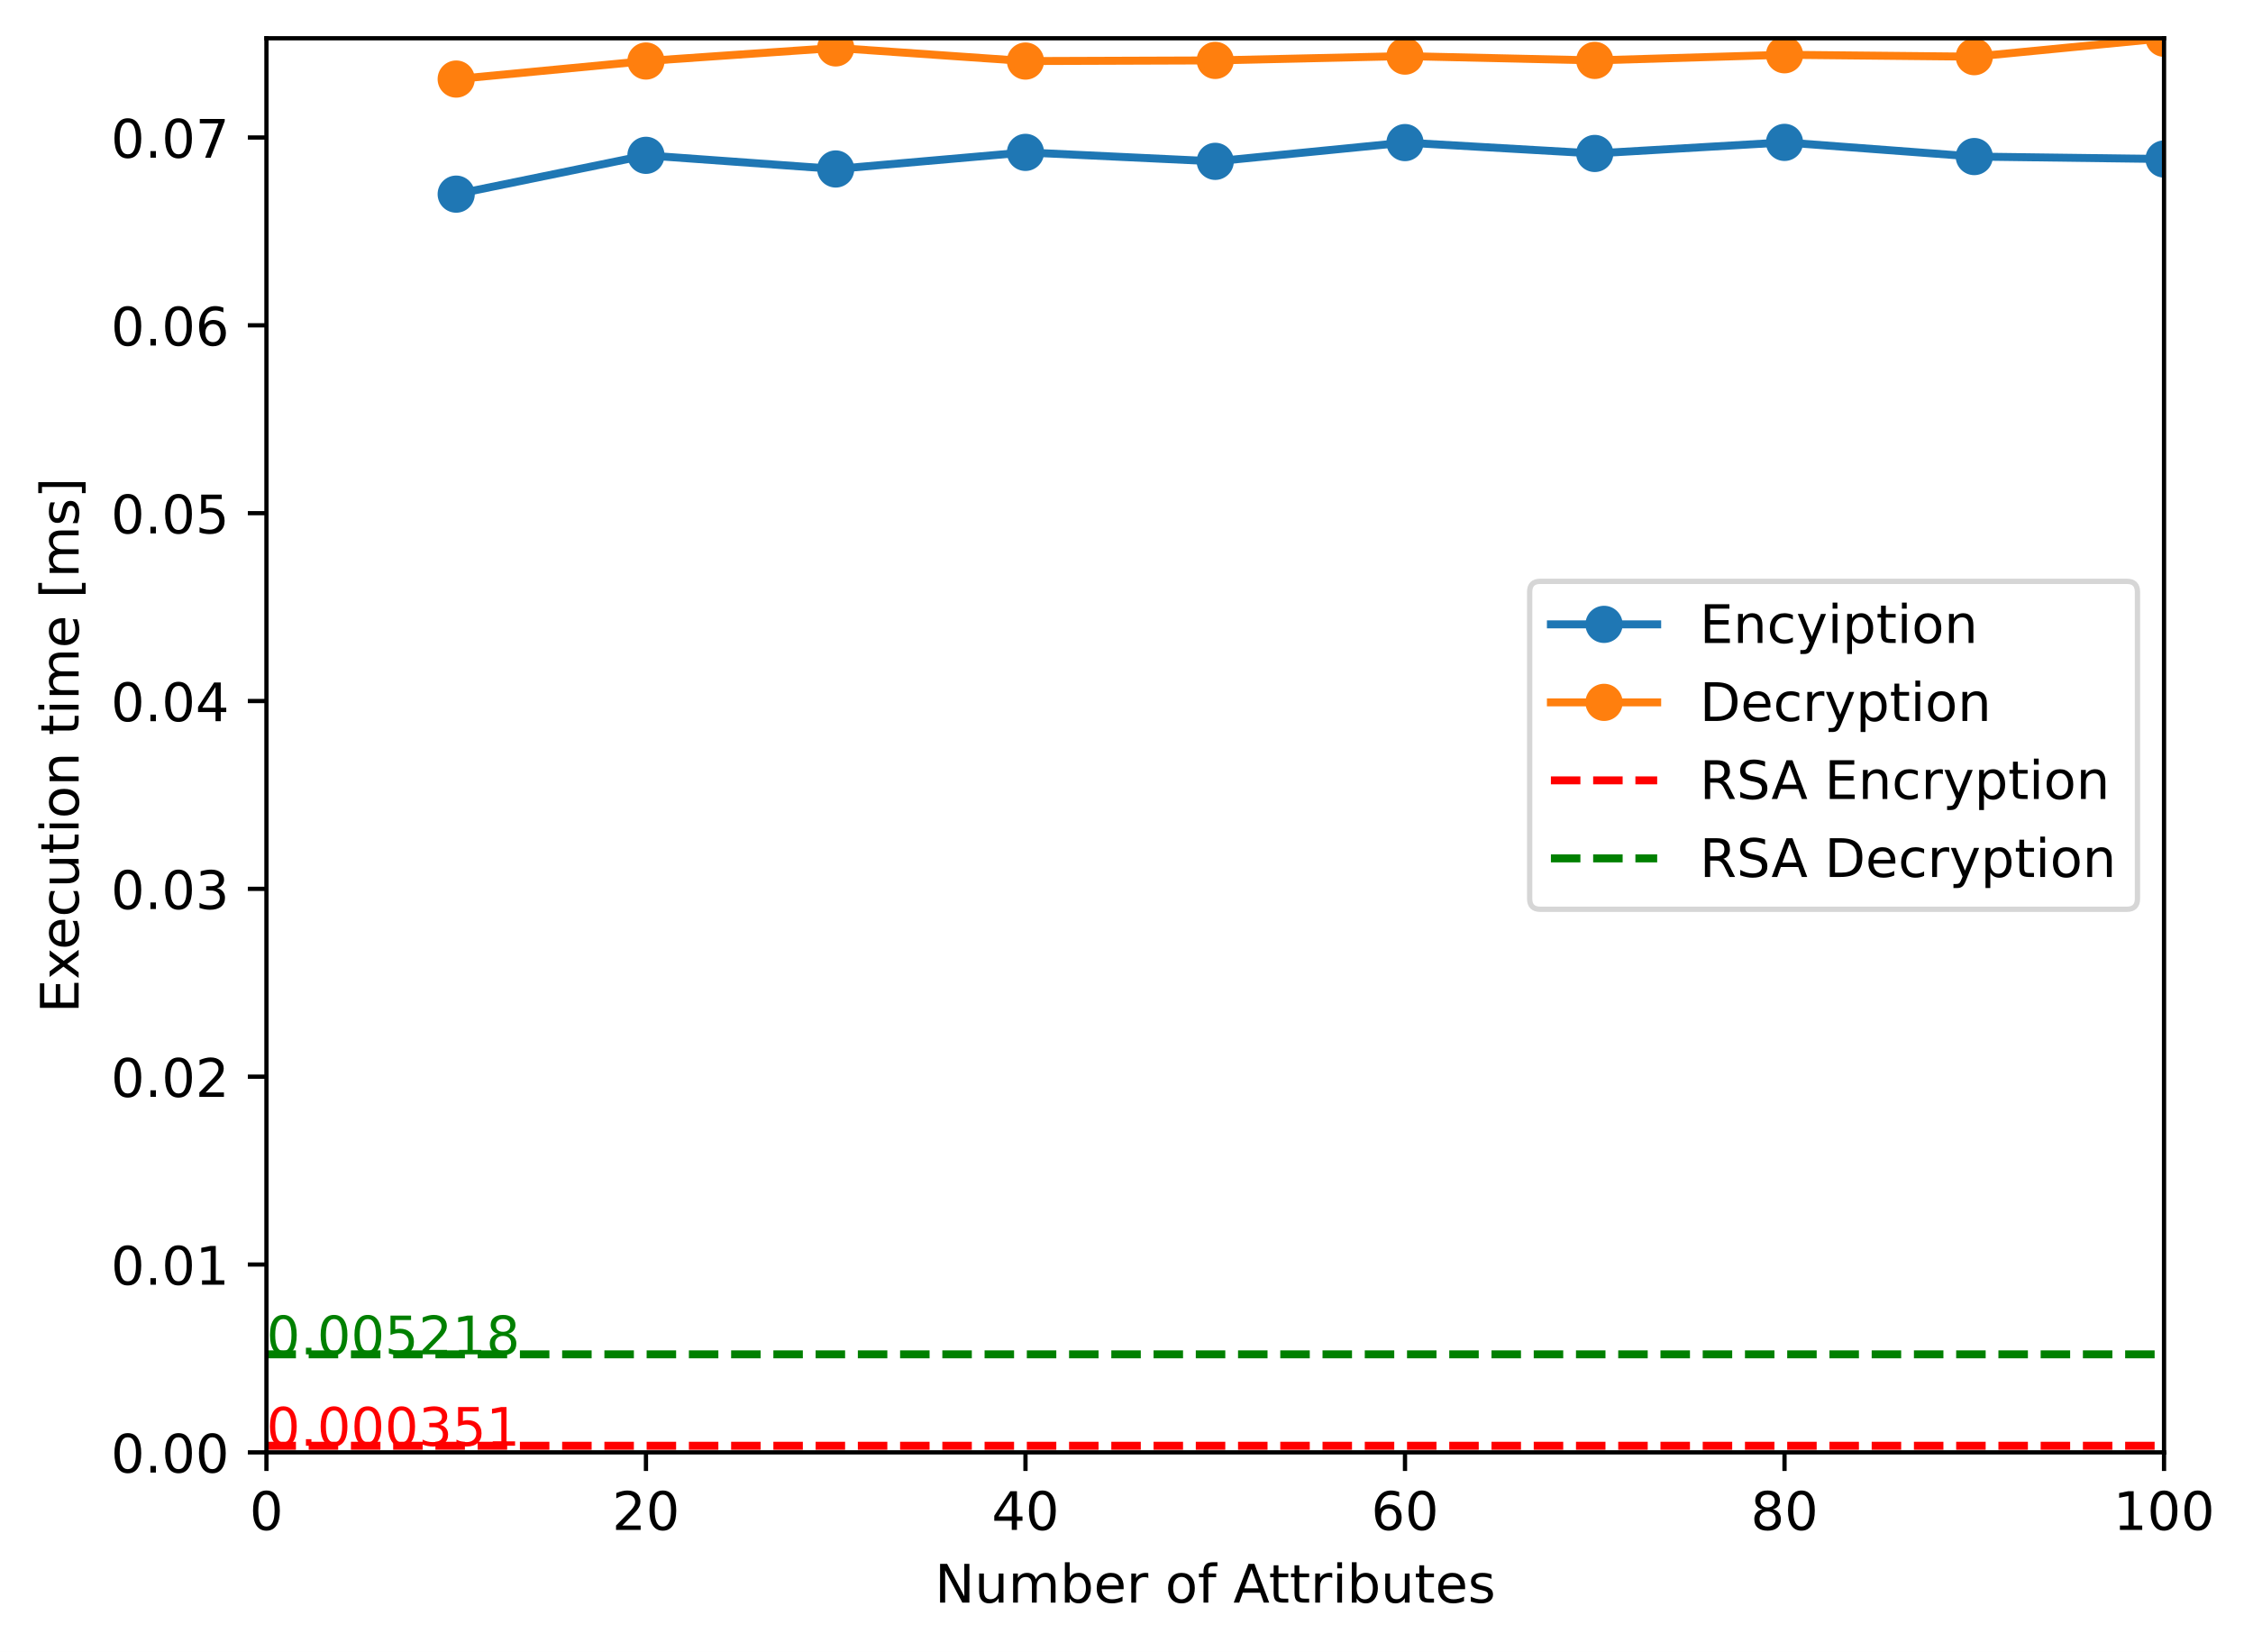
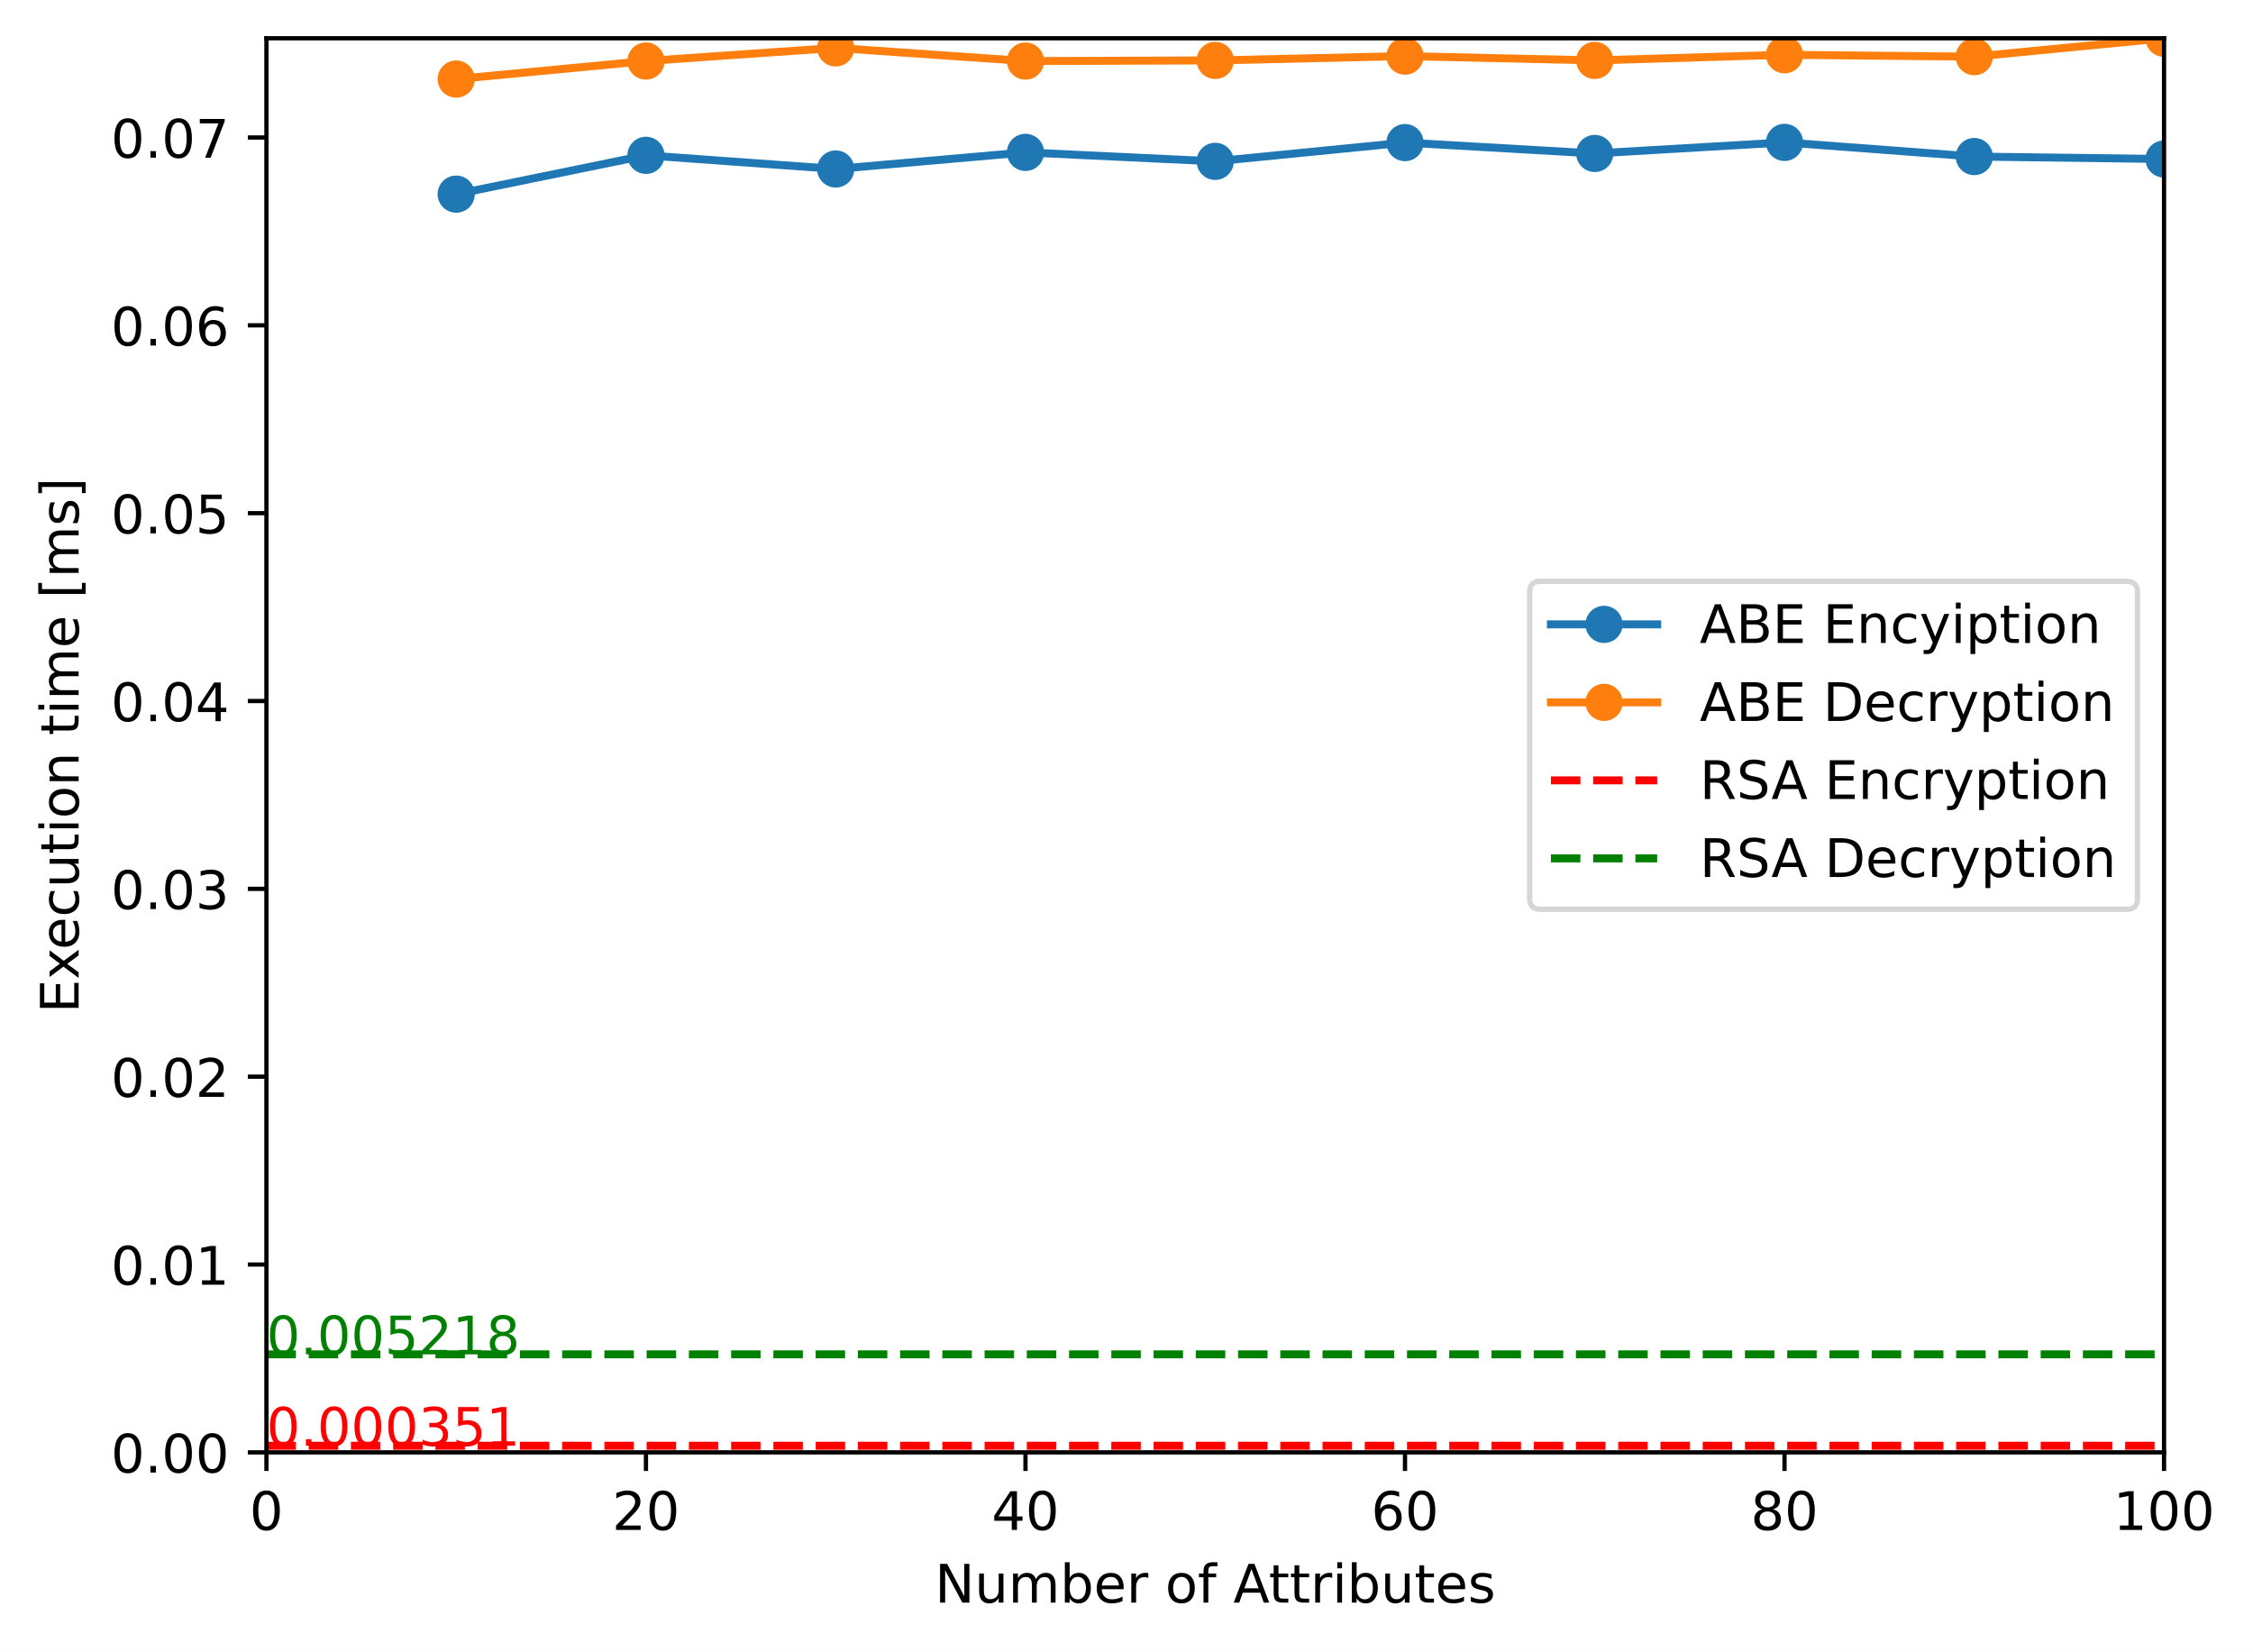
<svg xmlns="http://www.w3.org/2000/svg" xmlns:xlink="http://www.w3.org/1999/xlink" width="424.007pt" height="310.868pt" viewBox="0 0 424.007 310.868" version="1.1">
  <defs>
    <style type="text/css">*{stroke-linejoin: round; stroke-linecap: butt}</style>
  </defs>
  <g id="figure_1">
    <g id="patch_1">
      <path d="M 0 310.868  L 424.007 310.868  L 424.007 0  L 0 0  z " style="fill: #ffffff" />
    </g>
    <g id="axes_1">
      <g id="patch_2">
        <path d="M 50.144 273.312  L 407.264 273.312  L 407.264 7.2  L 50.144 7.2  z " style="fill: #ffffff" />
      </g>
      <g id="matplotlib.axis_1">
        <g id="xtick_1">
          <g id="line2d_1">
            <defs>
-               <path id="m4da202c0cb" d="M 0 0  L 0 3.5  " style="stroke: #000000; stroke-width: 0.8" />
-             </defs>
-             <g>
-               <use xlink:href="#m4da202c0cb" x="50.144" y="273.312" style="stroke: #000000; stroke-width: 0.8" />
+               <path id="maab50896cf" d="M 0 0  L 0 3.5  " style="stroke: #000000; stroke-width: 0.8" />
+             </defs>
+             <g>
+               <use xlink:href="#maab50896cf" x="50.144" y="273.312" style="stroke: #000000; stroke-width: 0.8" />
            </g>
          </g>
          <g id="text_1">
            <g transform="translate(46.9625 287.9104) scale(0.1 -0.1)">
              <defs>
                <path id="DejaVuSans-30" d="M 2034 4250  Q 1547 4250 1301 3770  Q 1056 3291 1056 2328  Q 1056 1369 1301 889  Q 1547 409 2034 409  Q 2525 409 2770 889  Q 3016 1369 3016 2328  Q 3016 3291 2770 3770  Q 2525 4250 2034 4250  z M 2034 4750  Q 2819 4750 3233 4129  Q 3647 3509 3647 2328  Q 3647 1150 3233 529  Q 2819 -91 2034 -91  Q 1250 -91 836 529  Q 422 1150 422 2328  Q 422 3509 836 4129  Q 1250 4750 2034 4750  z " transform="scale(0.015625)" />
              </defs>
              <use xlink:href="#DejaVuSans-30" />
            </g>
          </g>
        </g>
        <g id="xtick_2">
          <g id="line2d_2">
            <g>
-               <use xlink:href="#m4da202c0cb" x="121.568" y="273.312" style="stroke: #000000; stroke-width: 0.8" />
+               <use xlink:href="#maab50896cf" x="121.568" y="273.312" style="stroke: #000000; stroke-width: 0.8" />
            </g>
          </g>
          <g id="text_2">
            <g transform="translate(115.2053 287.9104) scale(0.1 -0.1)">
              <defs>
                <path id="DejaVuSans-32" d="M 1228 531  L 3431 531  L 3431 0  L 469 0  L 469 531  Q 828 903 1448 1529  Q 2069 2156 2228 2338  Q 2531 2678 2651 2914  Q 2772 3150 2772 3378  Q 2772 3750 2511 3984  Q 2250 4219 1831 4219  Q 1534 4219 1204 4116  Q 875 4013 500 3803  L 500 4441  Q 881 4594 1212 4672  Q 1544 4750 1819 4750  Q 2544 4750 2975 4387  Q 3406 4025 3406 3419  Q 3406 3131 3298 2873  Q 3191 2616 2906 2266  Q 2828 2175 2409 1742  Q 1991 1309 1228 531  z " transform="scale(0.015625)" />
              </defs>
              <use xlink:href="#DejaVuSans-32" />
              <use xlink:href="#DejaVuSans-30" x="63.623" />
            </g>
          </g>
        </g>
        <g id="xtick_3">
          <g id="line2d_3">
            <g>
-               <use xlink:href="#m4da202c0cb" x="192.992" y="273.312" style="stroke: #000000; stroke-width: 0.8" />
+               <use xlink:href="#maab50896cf" x="192.992" y="273.312" style="stroke: #000000; stroke-width: 0.8" />
            </g>
          </g>
          <g id="text_3">
            <g transform="translate(186.6293 287.9104) scale(0.1 -0.1)">
              <defs>
                <path id="DejaVuSans-34" d="M 2419 4116  L 825 1625  L 2419 1625  L 2419 4116  z M 2253 4666  L 3047 4666  L 3047 1625  L 3713 1625  L 3713 1100  L 3047 1100  L 3047 0  L 2419 0  L 2419 1100  L 313 1100  L 313 1709  L 2253 4666  z " transform="scale(0.015625)" />
              </defs>
              <use xlink:href="#DejaVuSans-34" />
              <use xlink:href="#DejaVuSans-30" x="63.623" />
            </g>
          </g>
        </g>
        <g id="xtick_4">
          <g id="line2d_4">
            <g>
-               <use xlink:href="#m4da202c0cb" x="264.416" y="273.312" style="stroke: #000000; stroke-width: 0.8" />
+               <use xlink:href="#maab50896cf" x="264.416" y="273.312" style="stroke: #000000; stroke-width: 0.8" />
            </g>
          </g>
          <g id="text_4">
            <g transform="translate(258.0532 287.9104) scale(0.1 -0.1)">
              <defs>
                <path id="DejaVuSans-36" d="M 2113 2584  Q 1688 2584 1439 2293  Q 1191 2003 1191 1497  Q 1191 994 1439 701  Q 1688 409 2113 409  Q 2538 409 2786 701  Q 3034 994 3034 1497  Q 3034 2003 2786 2293  Q 2538 2584 2113 2584  z M 3366 4563  L 3366 3988  Q 3128 4100 2886 4159  Q 2644 4219 2406 4219  Q 1781 4219 1451 3797  Q 1122 3375 1075 2522  Q 1259 2794 1537 2939  Q 1816 3084 2150 3084  Q 2853 3084 3261 2657  Q 3669 2231 3669 1497  Q 3669 778 3244 343  Q 2819 -91 2113 -91  Q 1303 -91 875 529  Q 447 1150 447 2328  Q 447 3434 972 4092  Q 1497 4750 2381 4750  Q 2619 4750 2861 4703  Q 3103 4656 3366 4563  z " transform="scale(0.015625)" />
              </defs>
              <use xlink:href="#DejaVuSans-36" />
              <use xlink:href="#DejaVuSans-30" x="63.623" />
            </g>
          </g>
        </g>
        <g id="xtick_5">
          <g id="line2d_5">
            <g>
-               <use xlink:href="#m4da202c0cb" x="335.84" y="273.312" style="stroke: #000000; stroke-width: 0.8" />
+               <use xlink:href="#maab50896cf" x="335.84" y="273.312" style="stroke: #000000; stroke-width: 0.8" />
            </g>
          </g>
          <g id="text_5">
            <g transform="translate(329.4773 287.9104) scale(0.1 -0.1)">
              <defs>
                <path id="DejaVuSans-38" d="M 2034 2216  Q 1584 2216 1326 1975  Q 1069 1734 1069 1313  Q 1069 891 1326 650  Q 1584 409 2034 409  Q 2484 409 2743 651  Q 3003 894 3003 1313  Q 3003 1734 2745 1975  Q 2488 2216 2034 2216  z M 1403 2484  Q 997 2584 770 2862  Q 544 3141 544 3541  Q 544 4100 942 4425  Q 1341 4750 2034 4750  Q 2731 4750 3128 4425  Q 3525 4100 3525 3541  Q 3525 3141 3298 2862  Q 3072 2584 2669 2484  Q 3125 2378 3379 2068  Q 3634 1759 3634 1313  Q 3634 634 3220 271  Q 2806 -91 2034 -91  Q 1263 -91 848 271  Q 434 634 434 1313  Q 434 1759 690 2068  Q 947 2378 1403 2484  z M 1172 3481  Q 1172 3119 1398 2916  Q 1625 2713 2034 2713  Q 2441 2713 2670 2916  Q 2900 3119 2900 3481  Q 2900 3844 2670 4047  Q 2441 4250 2034 4250  Q 1625 4250 1398 4047  Q 1172 3844 1172 3481  z " transform="scale(0.015625)" />
              </defs>
              <use xlink:href="#DejaVuSans-38" />
              <use xlink:href="#DejaVuSans-30" x="63.623" />
            </g>
          </g>
        </g>
        <g id="xtick_6">
          <g id="line2d_6">
            <g>
-               <use xlink:href="#m4da202c0cb" x="407.264" y="273.312" style="stroke: #000000; stroke-width: 0.8" />
+               <use xlink:href="#maab50896cf" x="407.264" y="273.312" style="stroke: #000000; stroke-width: 0.8" />
            </g>
          </g>
          <g id="text_6">
            <g transform="translate(397.72 287.9104) scale(0.1 -0.1)">
              <defs>
                <path id="DejaVuSans-31" d="M 794 531  L 1825 531  L 1825 4091  L 703 3866  L 703 4441  L 1819 4666  L 2450 4666  L 2450 531  L 3481 531  L 3481 0  L 794 0  L 794 531  z " transform="scale(0.015625)" />
              </defs>
              <use xlink:href="#DejaVuSans-31" />
              <use xlink:href="#DejaVuSans-30" x="63.623" />
              <use xlink:href="#DejaVuSans-30" x="127.246" />
            </g>
          </g>
        </g>
        <g id="text_7">
          <g transform="translate(175.9381 301.5886) scale(0.1 -0.1)">
            <defs>
              <path id="DejaVuSans-4e" d="M 628 4666  L 1478 4666  L 3547 763  L 3547 4666  L 4159 4666  L 4159 0  L 3309 0  L 1241 3903  L 1241 0  L 628 0  L 628 4666  z " transform="scale(0.015625)" />
              <path id="DejaVuSans-75" d="M 544 1381  L 544 3500  L 1119 3500  L 1119 1403  Q 1119 906 1312 657  Q 1506 409 1894 409  Q 2359 409 2629 706  Q 2900 1003 2900 1516  L 2900 3500  L 3475 3500  L 3475 0  L 2900 0  L 2900 538  Q 2691 219 2414 64  Q 2138 -91 1772 -91  Q 1169 -91 856 284  Q 544 659 544 1381  z M 1991 3584  L 1991 3584  z " transform="scale(0.015625)" />
              <path id="DejaVuSans-6d" d="M 3328 2828  Q 3544 3216 3844 3400  Q 4144 3584 4550 3584  Q 5097 3584 5394 3201  Q 5691 2819 5691 2113  L 5691 0  L 5113 0  L 5113 2094  Q 5113 2597 4934 2840  Q 4756 3084 4391 3084  Q 3944 3084 3684 2787  Q 3425 2491 3425 1978  L 3425 0  L 2847 0  L 2847 2094  Q 2847 2600 2669 2842  Q 2491 3084 2119 3084  Q 1678 3084 1418 2786  Q 1159 2488 1159 1978  L 1159 0  L 581 0  L 581 3500  L 1159 3500  L 1159 2956  Q 1356 3278 1631 3431  Q 1906 3584 2284 3584  Q 2666 3584 2933 3390  Q 3200 3197 3328 2828  z " transform="scale(0.015625)" />
              <path id="DejaVuSans-62" d="M 3116 1747  Q 3116 2381 2855 2742  Q 2594 3103 2138 3103  Q 1681 3103 1420 2742  Q 1159 2381 1159 1747  Q 1159 1113 1420 752  Q 1681 391 2138 391  Q 2594 391 2855 752  Q 3116 1113 3116 1747  z M 1159 2969  Q 1341 3281 1617 3432  Q 1894 3584 2278 3584  Q 2916 3584 3314 3078  Q 3713 2572 3713 1747  Q 3713 922 3314 415  Q 2916 -91 2278 -91  Q 1894 -91 1617 61  Q 1341 213 1159 525  L 1159 0  L 581 0  L 581 4863  L 1159 4863  L 1159 2969  z " transform="scale(0.015625)" />
              <path id="DejaVuSans-65" d="M 3597 1894  L 3597 1613  L 953 1613  Q 991 1019 1311 708  Q 1631 397 2203 397  Q 2534 397 2845 478  Q 3156 559 3463 722  L 3463 178  Q 3153 47 2828 -22  Q 2503 -91 2169 -91  Q 1331 -91 842 396  Q 353 884 353 1716  Q 353 2575 817 3079  Q 1281 3584 2069 3584  Q 2775 3584 3186 3129  Q 3597 2675 3597 1894  z M 3022 2063  Q 3016 2534 2758 2815  Q 2500 3097 2075 3097  Q 1594 3097 1305 2825  Q 1016 2553 972 2059  L 3022 2063  z " transform="scale(0.015625)" />
              <path id="DejaVuSans-72" d="M 2631 2963  Q 2534 3019 2420 3045  Q 2306 3072 2169 3072  Q 1681 3072 1420 2755  Q 1159 2438 1159 1844  L 1159 0  L 581 0  L 581 3500  L 1159 3500  L 1159 2956  Q 1341 3275 1631 3429  Q 1922 3584 2338 3584  Q 2397 3584 2469 3576  Q 2541 3569 2628 3553  L 2631 2963  z " transform="scale(0.015625)" />
              <path id="DejaVuSans-20" transform="scale(0.015625)" />
              <path id="DejaVuSans-6f" d="M 1959 3097  Q 1497 3097 1228 2736  Q 959 2375 959 1747  Q 959 1119 1226 758  Q 1494 397 1959 397  Q 2419 397 2687 759  Q 2956 1122 2956 1747  Q 2956 2369 2687 2733  Q 2419 3097 1959 3097  z M 1959 3584  Q 2709 3584 3137 3096  Q 3566 2609 3566 1747  Q 3566 888 3137 398  Q 2709 -91 1959 -91  Q 1206 -91 779 398  Q 353 888 353 1747  Q 353 2609 779 3096  Q 1206 3584 1959 3584  z " transform="scale(0.015625)" />
              <path id="DejaVuSans-66" d="M 2375 4863  L 2375 4384  L 1825 4384  Q 1516 4384 1395 4259  Q 1275 4134 1275 3809  L 1275 3500  L 2222 3500  L 2222 3053  L 1275 3053  L 1275 0  L 697 0  L 697 3053  L 147 3053  L 147 3500  L 697 3500  L 697 3744  Q 697 4328 969 4595  Q 1241 4863 1831 4863  L 2375 4863  z " transform="scale(0.015625)" />
              <path id="DejaVuSans-41" d="M 2188 4044  L 1331 1722  L 3047 1722  L 2188 4044  z M 1831 4666  L 2547 4666  L 4325 0  L 3669 0  L 3244 1197  L 1141 1197  L 716 0  L 50 0  L 1831 4666  z " transform="scale(0.015625)" />
              <path id="DejaVuSans-74" d="M 1172 4494  L 1172 3500  L 2356 3500  L 2356 3053  L 1172 3053  L 1172 1153  Q 1172 725 1289 603  Q 1406 481 1766 481  L 2356 481  L 2356 0  L 1766 0  Q 1100 0 847 248  Q 594 497 594 1153  L 594 3053  L 172 3053  L 172 3500  L 594 3500  L 594 4494  L 1172 4494  z " transform="scale(0.015625)" />
              <path id="DejaVuSans-69" d="M 603 3500  L 1178 3500  L 1178 0  L 603 0  L 603 3500  z M 603 4863  L 1178 4863  L 1178 4134  L 603 4134  L 603 4863  z " transform="scale(0.015625)" />
              <path id="DejaVuSans-73" d="M 2834 3397  L 2834 2853  Q 2591 2978 2328 3040  Q 2066 3103 1784 3103  Q 1356 3103 1142 2972  Q 928 2841 928 2578  Q 928 2378 1081 2264  Q 1234 2150 1697 2047  L 1894 2003  Q 2506 1872 2764 1633  Q 3022 1394 3022 966  Q 3022 478 2636 193  Q 2250 -91 1575 -91  Q 1294 -91 989 -36  Q 684 19 347 128  L 347 722  Q 666 556 975 473  Q 1284 391 1588 391  Q 1994 391 2212 530  Q 2431 669 2431 922  Q 2431 1156 2273 1281  Q 2116 1406 1581 1522  L 1381 1569  Q 847 1681 609 1914  Q 372 2147 372 2553  Q 372 3047 722 3315  Q 1072 3584 1716 3584  Q 2034 3584 2315 3537  Q 2597 3491 2834 3397  z " transform="scale(0.015625)" />
            </defs>
            <use xlink:href="#DejaVuSans-4e" />
            <use xlink:href="#DejaVuSans-75" x="74.805" />
            <use xlink:href="#DejaVuSans-6d" x="138.184" />
            <use xlink:href="#DejaVuSans-62" x="235.596" />
            <use xlink:href="#DejaVuSans-65" x="299.072" />
            <use xlink:href="#DejaVuSans-72" x="360.596" />
            <use xlink:href="#DejaVuSans-20" x="401.709" />
            <use xlink:href="#DejaVuSans-6f" x="433.496" />
            <use xlink:href="#DejaVuSans-66" x="494.678" />
            <use xlink:href="#DejaVuSans-20" x="529.883" />
            <use xlink:href="#DejaVuSans-41" x="561.67" />
            <use xlink:href="#DejaVuSans-74" x="628.328" />
            <use xlink:href="#DejaVuSans-74" x="667.537" />
            <use xlink:href="#DejaVuSans-72" x="706.746" />
            <use xlink:href="#DejaVuSans-69" x="747.859" />
            <use xlink:href="#DejaVuSans-62" x="775.643" />
            <use xlink:href="#DejaVuSans-75" x="839.119" />
            <use xlink:href="#DejaVuSans-74" x="902.498" />
            <use xlink:href="#DejaVuSans-65" x="941.707" />
            <use xlink:href="#DejaVuSans-73" x="1003.23" />
          </g>
        </g>
      </g>
      <g id="matplotlib.axis_2">
        <g id="ytick_1">
          <g id="line2d_7">
            <defs>
-               <path id="mc1c24d4863" d="M 0 0  L -3.5 0  " style="stroke: #000000; stroke-width: 0.8" />
-             </defs>
-             <g>
-               <use xlink:href="#mc1c24d4863" x="50.144" y="273.312" style="stroke: #000000; stroke-width: 0.8" />
+               <path id="m612c957285" d="M 0 0  L -3.5 0  " style="stroke: #000000; stroke-width: 0.8" />
+             </defs>
+             <g>
+               <use xlink:href="#m612c957285" x="50.144" y="273.312" style="stroke: #000000; stroke-width: 0.8" />
            </g>
          </g>
          <g id="text_8">
            <g transform="translate(20.87813 277.1112) scale(0.1 -0.1)">
              <defs>
                <path id="DejaVuSans-2e" d="M 684 794  L 1344 794  L 1344 0  L 684 0  L 684 794  z " transform="scale(0.015625)" />
              </defs>
              <use xlink:href="#DejaVuSans-30" />
              <use xlink:href="#DejaVuSans-2e" x="63.623" />
              <use xlink:href="#DejaVuSans-30" x="95.41" />
              <use xlink:href="#DejaVuSans-30" x="159.033" />
            </g>
          </g>
        </g>
        <g id="ytick_2">
          <g id="line2d_8">
            <g>
-               <use xlink:href="#mc1c24d4863" x="50.144" y="237.964" style="stroke: #000000; stroke-width: 0.8" />
+               <use xlink:href="#m612c957285" x="50.144" y="237.964" style="stroke: #000000; stroke-width: 0.8" />
            </g>
          </g>
          <g id="text_9">
            <g transform="translate(20.87813 241.7633) scale(0.1 -0.1)">
              <use xlink:href="#DejaVuSans-30" />
              <use xlink:href="#DejaVuSans-2e" x="63.623" />
              <use xlink:href="#DejaVuSans-30" x="95.41" />
              <use xlink:href="#DejaVuSans-31" x="159.033" />
            </g>
          </g>
        </g>
        <g id="ytick_3">
          <g id="line2d_9">
            <g>
-               <use xlink:href="#mc1c24d4863" x="50.144" y="202.616" style="stroke: #000000; stroke-width: 0.8" />
+               <use xlink:href="#m612c957285" x="50.144" y="202.616" style="stroke: #000000; stroke-width: 0.8" />
            </g>
          </g>
          <g id="text_10">
            <g transform="translate(20.87813 206.4153) scale(0.1 -0.1)">
              <use xlink:href="#DejaVuSans-30" />
              <use xlink:href="#DejaVuSans-2e" x="63.623" />
              <use xlink:href="#DejaVuSans-30" x="95.41" />
              <use xlink:href="#DejaVuSans-32" x="159.033" />
            </g>
          </g>
        </g>
        <g id="ytick_4">
          <g id="line2d_10">
            <g>
-               <use xlink:href="#mc1c24d4863" x="50.144" y="167.268" style="stroke: #000000; stroke-width: 0.8" />
+               <use xlink:href="#m612c957285" x="50.144" y="167.268" style="stroke: #000000; stroke-width: 0.8" />
            </g>
          </g>
          <g id="text_11">
            <g transform="translate(20.87813 171.0674) scale(0.1 -0.1)">
              <defs>
                <path id="DejaVuSans-33" d="M 2597 2516  Q 3050 2419 3304 2112  Q 3559 1806 3559 1356  Q 3559 666 3084 287  Q 2609 -91 1734 -91  Q 1441 -91 1130 -33  Q 819 25 488 141  L 488 750  Q 750 597 1062 519  Q 1375 441 1716 441  Q 2309 441 2620 675  Q 2931 909 2931 1356  Q 2931 1769 2642 2001  Q 2353 2234 1838 2234  L 1294 2234  L 1294 2753  L 1863 2753  Q 2328 2753 2575 2939  Q 2822 3125 2822 3475  Q 2822 3834 2567 4026  Q 2313 4219 1838 4219  Q 1578 4219 1281 4162  Q 984 4106 628 3988  L 628 4550  Q 988 4650 1302 4700  Q 1616 4750 1894 4750  Q 2613 4750 3031 4423  Q 3450 4097 3450 3541  Q 3450 3153 3228 2886  Q 3006 2619 2597 2516  z " transform="scale(0.015625)" />
              </defs>
              <use xlink:href="#DejaVuSans-30" />
              <use xlink:href="#DejaVuSans-2e" x="63.623" />
              <use xlink:href="#DejaVuSans-30" x="95.41" />
              <use xlink:href="#DejaVuSans-33" x="159.033" />
            </g>
          </g>
        </g>
        <g id="ytick_5">
          <g id="line2d_11">
            <g>
-               <use xlink:href="#mc1c24d4863" x="50.144" y="131.92" style="stroke: #000000; stroke-width: 0.8" />
+               <use xlink:href="#m612c957285" x="50.144" y="131.92" style="stroke: #000000; stroke-width: 0.8" />
            </g>
          </g>
          <g id="text_12">
            <g transform="translate(20.87813 135.7195) scale(0.1 -0.1)">
              <use xlink:href="#DejaVuSans-30" />
              <use xlink:href="#DejaVuSans-2e" x="63.623" />
              <use xlink:href="#DejaVuSans-30" x="95.41" />
              <use xlink:href="#DejaVuSans-34" x="159.033" />
            </g>
          </g>
        </g>
        <g id="ytick_6">
          <g id="line2d_12">
            <g>
-               <use xlink:href="#mc1c24d4863" x="50.144" y="96.572" style="stroke: #000000; stroke-width: 0.8" />
+               <use xlink:href="#m612c957285" x="50.144" y="96.572" style="stroke: #000000; stroke-width: 0.8" />
            </g>
          </g>
          <g id="text_13">
            <g transform="translate(20.87813 100.3715) scale(0.1 -0.1)">
              <defs>
                <path id="DejaVuSans-35" d="M 691 4666  L 3169 4666  L 3169 4134  L 1269 4134  L 1269 2991  Q 1406 3038 1543 3061  Q 1681 3084 1819 3084  Q 2600 3084 3056 2656  Q 3513 2228 3513 1497  Q 3513 744 3044 326  Q 2575 -91 1722 -91  Q 1428 -91 1123 -41  Q 819 9 494 109  L 494 744  Q 775 591 1075 516  Q 1375 441 1709 441  Q 2250 441 2565 725  Q 2881 1009 2881 1497  Q 2881 1984 2565 2268  Q 2250 2553 1709 2553  Q 1456 2553 1204 2497  Q 953 2441 691 2322  L 691 4666  z " transform="scale(0.015625)" />
              </defs>
              <use xlink:href="#DejaVuSans-30" />
              <use xlink:href="#DejaVuSans-2e" x="63.623" />
              <use xlink:href="#DejaVuSans-30" x="95.41" />
              <use xlink:href="#DejaVuSans-35" x="159.033" />
            </g>
          </g>
        </g>
        <g id="ytick_7">
          <g id="line2d_13">
            <g>
-               <use xlink:href="#mc1c24d4863" x="50.144" y="61.224" style="stroke: #000000; stroke-width: 0.8" />
+               <use xlink:href="#m612c957285" x="50.144" y="61.224" style="stroke: #000000; stroke-width: 0.8" />
            </g>
          </g>
          <g id="text_14">
            <g transform="translate(20.87813 65.02359) scale(0.1 -0.1)">
              <use xlink:href="#DejaVuSans-30" />
              <use xlink:href="#DejaVuSans-2e" x="63.623" />
              <use xlink:href="#DejaVuSans-30" x="95.41" />
              <use xlink:href="#DejaVuSans-36" x="159.033" />
            </g>
          </g>
        </g>
        <g id="ytick_8">
          <g id="line2d_14">
            <g>
-               <use xlink:href="#mc1c24d4863" x="50.144" y="25.876" style="stroke: #000000; stroke-width: 0.8" />
+               <use xlink:href="#m612c957285" x="50.144" y="25.876" style="stroke: #000000; stroke-width: 0.8" />
            </g>
          </g>
          <g id="text_15">
            <g transform="translate(20.87813 29.67565) scale(0.1 -0.1)">
              <defs>
                <path id="DejaVuSans-37" d="M 525 4666  L 3525 4666  L 3525 4397  L 1831 0  L 1172 0  L 2766 4134  L 525 4134  L 525 4666  z " transform="scale(0.015625)" />
              </defs>
              <use xlink:href="#DejaVuSans-30" />
              <use xlink:href="#DejaVuSans-2e" x="63.623" />
              <use xlink:href="#DejaVuSans-30" x="95.41" />
              <use xlink:href="#DejaVuSans-37" x="159.033" />
            </g>
          </g>
        </g>
        <g id="text_16">
          <g transform="translate(14.79844 190.6412) rotate(-90) scale(0.1 -0.1)">
            <defs>
              <path id="DejaVuSans-45" d="M 628 4666  L 3578 4666  L 3578 4134  L 1259 4134  L 1259 2753  L 3481 2753  L 3481 2222  L 1259 2222  L 1259 531  L 3634 531  L 3634 0  L 628 0  L 628 4666  z " transform="scale(0.015625)" />
              <path id="DejaVuSans-78" d="M 3513 3500  L 2247 1797  L 3578 0  L 2900 0  L 1881 1375  L 863 0  L 184 0  L 1544 1831  L 300 3500  L 978 3500  L 1906 2253  L 2834 3500  L 3513 3500  z " transform="scale(0.015625)" />
              <path id="DejaVuSans-63" d="M 3122 3366  L 3122 2828  Q 2878 2963 2633 3030  Q 2388 3097 2138 3097  Q 1578 3097 1268 2742  Q 959 2388 959 1747  Q 959 1106 1268 751  Q 1578 397 2138 397  Q 2388 397 2633 464  Q 2878 531 3122 666  L 3122 134  Q 2881 22 2623 -34  Q 2366 -91 2075 -91  Q 1284 -91 818 406  Q 353 903 353 1747  Q 353 2603 823 3093  Q 1294 3584 2113 3584  Q 2378 3584 2631 3529  Q 2884 3475 3122 3366  z " transform="scale(0.015625)" />
              <path id="DejaVuSans-6e" d="M 3513 2113  L 3513 0  L 2938 0  L 2938 2094  Q 2938 2591 2744 2837  Q 2550 3084 2163 3084  Q 1697 3084 1428 2787  Q 1159 2491 1159 1978  L 1159 0  L 581 0  L 581 3500  L 1159 3500  L 1159 2956  Q 1366 3272 1645 3428  Q 1925 3584 2291 3584  Q 2894 3584 3203 3211  Q 3513 2838 3513 2113  z " transform="scale(0.015625)" />
              <path id="DejaVuSans-5b" d="M 550 4863  L 1875 4863  L 1875 4416  L 1125 4416  L 1125 -397  L 1875 -397  L 1875 -844  L 550 -844  L 550 4863  z " transform="scale(0.015625)" />
              <path id="DejaVuSans-5d" d="M 1947 4863  L 1947 -844  L 622 -844  L 622 -397  L 1369 -397  L 1369 4416  L 622 4416  L 622 4863  L 1947 4863  z " transform="scale(0.015625)" />
            </defs>
            <use xlink:href="#DejaVuSans-45" />
            <use xlink:href="#DejaVuSans-78" x="63.184" />
            <use xlink:href="#DejaVuSans-65" x="119.238" />
            <use xlink:href="#DejaVuSans-63" x="180.762" />
            <use xlink:href="#DejaVuSans-75" x="235.742" />
            <use xlink:href="#DejaVuSans-74" x="299.121" />
            <use xlink:href="#DejaVuSans-69" x="338.33" />
            <use xlink:href="#DejaVuSans-6f" x="366.113" />
            <use xlink:href="#DejaVuSans-6e" x="427.295" />
            <use xlink:href="#DejaVuSans-20" x="490.674" />
            <use xlink:href="#DejaVuSans-74" x="522.461" />
            <use xlink:href="#DejaVuSans-69" x="561.67" />
            <use xlink:href="#DejaVuSans-6d" x="589.453" />
            <use xlink:href="#DejaVuSans-65" x="686.865" />
            <use xlink:href="#DejaVuSans-20" x="748.389" />
            <use xlink:href="#DejaVuSans-5b" x="780.176" />
            <use xlink:href="#DejaVuSans-6d" x="819.189" />
            <use xlink:href="#DejaVuSans-73" x="916.602" />
            <use xlink:href="#DejaVuSans-5d" x="968.701" />
          </g>
        </g>
      </g>
      <g id="line2d_15">
-         <path d="M 85.856 36.534  L 121.568 29.231  L 157.28 31.8  L 192.992 28.676  L 228.704 30.363  L 264.416 26.833  L 300.128 28.879  L 335.84 26.795  L 371.552 29.463  L 407.264 29.924  " clip-path="url(#pbc357d85f6)" style="fill: none; stroke: #1f77b4; stroke-width: 1.5; stroke-linecap: square" />
+         <path d="M 85.856 36.534  L 121.568 29.231  L 157.28 31.8  L 192.992 28.676  L 228.704 30.363  L 264.416 26.833  L 300.128 28.879  L 335.84 26.795  L 371.552 29.463  L 407.264 29.924  " clip-path="url(#pc68f69da7d)" style="fill: none; stroke: #1f77b4; stroke-width: 1.5; stroke-linecap: square" />
        <defs>
-           <path id="mdcb8ac778e" d="M 0 3  C 0.796 3 1.559 2.684 2.121 2.121  C 2.684 1.559 3 0.796 3 0  C 3 -0.796 2.684 -1.559 2.121 -2.121  C 1.559 -2.684 0.796 -3 0 -3  C -0.796 -3 -1.559 -2.684 -2.121 -2.121  C -2.684 -1.559 -3 -0.796 -3 0  C -3 0.796 -2.684 1.559 -2.121 2.121  C -1.559 2.684 -0.796 3 0 3  z " style="stroke: #1f77b4" />
+           <path id="mfc55480fc6" d="M 0 3  C 0.796 3 1.559 2.684 2.121 2.121  C 2.684 1.559 3 0.796 3 0  C 3 -0.796 2.684 -1.559 2.121 -2.121  C 1.559 -2.684 0.796 -3 0 -3  C -0.796 -3 -1.559 -2.684 -2.121 -2.121  C -2.684 -1.559 -3 -0.796 -3 0  C -3 0.796 -2.684 1.559 -2.121 2.121  C -1.559 2.684 -0.796 3 0 3  z " style="stroke: #1f77b4" />
        </defs>
-         <g clip-path="url(#pbc357d85f6)">
-           <use xlink:href="#mdcb8ac778e" x="85.856" y="36.534" style="fill: #1f77b4; stroke: #1f77b4" />
-           <use xlink:href="#mdcb8ac778e" x="121.568" y="29.231" style="fill: #1f77b4; stroke: #1f77b4" />
-           <use xlink:href="#mdcb8ac778e" x="157.28" y="31.8" style="fill: #1f77b4; stroke: #1f77b4" />
-           <use xlink:href="#mdcb8ac778e" x="192.992" y="28.676" style="fill: #1f77b4; stroke: #1f77b4" />
-           <use xlink:href="#mdcb8ac778e" x="228.704" y="30.363" style="fill: #1f77b4; stroke: #1f77b4" />
-           <use xlink:href="#mdcb8ac778e" x="264.416" y="26.833" style="fill: #1f77b4; stroke: #1f77b4" />
-           <use xlink:href="#mdcb8ac778e" x="300.128" y="28.879" style="fill: #1f77b4; stroke: #1f77b4" />
-           <use xlink:href="#mdcb8ac778e" x="335.84" y="26.795" style="fill: #1f77b4; stroke: #1f77b4" />
-           <use xlink:href="#mdcb8ac778e" x="371.552" y="29.463" style="fill: #1f77b4; stroke: #1f77b4" />
-           <use xlink:href="#mdcb8ac778e" x="407.264" y="29.924" style="fill: #1f77b4; stroke: #1f77b4" />
+         <g clip-path="url(#pc68f69da7d)">
+           <use xlink:href="#mfc55480fc6" x="85.856" y="36.534" style="fill: #1f77b4; stroke: #1f77b4" />
+           <use xlink:href="#mfc55480fc6" x="121.568" y="29.231" style="fill: #1f77b4; stroke: #1f77b4" />
+           <use xlink:href="#mfc55480fc6" x="157.28" y="31.8" style="fill: #1f77b4; stroke: #1f77b4" />
+           <use xlink:href="#mfc55480fc6" x="192.992" y="28.676" style="fill: #1f77b4; stroke: #1f77b4" />
+           <use xlink:href="#mfc55480fc6" x="228.704" y="30.363" style="fill: #1f77b4; stroke: #1f77b4" />
+           <use xlink:href="#mfc55480fc6" x="264.416" y="26.833" style="fill: #1f77b4; stroke: #1f77b4" />
+           <use xlink:href="#mfc55480fc6" x="300.128" y="28.879" style="fill: #1f77b4; stroke: #1f77b4" />
+           <use xlink:href="#mfc55480fc6" x="335.84" y="26.795" style="fill: #1f77b4; stroke: #1f77b4" />
+           <use xlink:href="#mfc55480fc6" x="371.552" y="29.463" style="fill: #1f77b4; stroke: #1f77b4" />
+           <use xlink:href="#mfc55480fc6" x="407.264" y="29.924" style="fill: #1f77b4; stroke: #1f77b4" />
        </g>
      </g>
      <g id="line2d_16">
-         <path d="M 85.856 14.879  L 121.568 11.484  L 157.28 9.016  L 192.992 11.492  L 228.704 11.369  L 264.416 10.56  L 300.128 11.367  L 335.84 10.309  L 371.552 10.664  L 407.264 7.2  " clip-path="url(#pbc357d85f6)" style="fill: none; stroke: #ff7f0e; stroke-width: 1.5; stroke-linecap: square" />
+         <path d="M 85.856 14.879  L 121.568 11.484  L 157.28 9.016  L 192.992 11.492  L 228.704 11.369  L 264.416 10.56  L 300.128 11.367  L 335.84 10.309  L 371.552 10.664  L 407.264 7.2  " clip-path="url(#pc68f69da7d)" style="fill: none; stroke: #ff7f0e; stroke-width: 1.5; stroke-linecap: square" />
        <defs>
-           <path id="m080edf4112" d="M 0 3  C 0.796 3 1.559 2.684 2.121 2.121  C 2.684 1.559 3 0.796 3 0  C 3 -0.796 2.684 -1.559 2.121 -2.121  C 1.559 -2.684 0.796 -3 0 -3  C -0.796 -3 -1.559 -2.684 -2.121 -2.121  C -2.684 -1.559 -3 -0.796 -3 0  C -3 0.796 -2.684 1.559 -2.121 2.121  C -1.559 2.684 -0.796 3 0 3  z " style="stroke: #ff7f0e" />
+           <path id="mfe808dc8a3" d="M 0 3  C 0.796 3 1.559 2.684 2.121 2.121  C 2.684 1.559 3 0.796 3 0  C 3 -0.796 2.684 -1.559 2.121 -2.121  C 1.559 -2.684 0.796 -3 0 -3  C -0.796 -3 -1.559 -2.684 -2.121 -2.121  C -2.684 -1.559 -3 -0.796 -3 0  C -3 0.796 -2.684 1.559 -2.121 2.121  C -1.559 2.684 -0.796 3 0 3  z " style="stroke: #ff7f0e" />
        </defs>
-         <g clip-path="url(#pbc357d85f6)">
-           <use xlink:href="#m080edf4112" x="85.856" y="14.879" style="fill: #ff7f0e; stroke: #ff7f0e" />
-           <use xlink:href="#m080edf4112" x="121.568" y="11.484" style="fill: #ff7f0e; stroke: #ff7f0e" />
-           <use xlink:href="#m080edf4112" x="157.28" y="9.016" style="fill: #ff7f0e; stroke: #ff7f0e" />
-           <use xlink:href="#m080edf4112" x="192.992" y="11.492" style="fill: #ff7f0e; stroke: #ff7f0e" />
-           <use xlink:href="#m080edf4112" x="228.704" y="11.369" style="fill: #ff7f0e; stroke: #ff7f0e" />
-           <use xlink:href="#m080edf4112" x="264.416" y="10.56" style="fill: #ff7f0e; stroke: #ff7f0e" />
-           <use xlink:href="#m080edf4112" x="300.128" y="11.367" style="fill: #ff7f0e; stroke: #ff7f0e" />
-           <use xlink:href="#m080edf4112" x="335.84" y="10.309" style="fill: #ff7f0e; stroke: #ff7f0e" />
-           <use xlink:href="#m080edf4112" x="371.552" y="10.664" style="fill: #ff7f0e; stroke: #ff7f0e" />
-           <use xlink:href="#m080edf4112" x="407.264" y="7.2" style="fill: #ff7f0e; stroke: #ff7f0e" />
+         <g clip-path="url(#pc68f69da7d)">
+           <use xlink:href="#mfe808dc8a3" x="85.856" y="14.879" style="fill: #ff7f0e; stroke: #ff7f0e" />
+           <use xlink:href="#mfe808dc8a3" x="121.568" y="11.484" style="fill: #ff7f0e; stroke: #ff7f0e" />
+           <use xlink:href="#mfe808dc8a3" x="157.28" y="9.016" style="fill: #ff7f0e; stroke: #ff7f0e" />
+           <use xlink:href="#mfe808dc8a3" x="192.992" y="11.492" style="fill: #ff7f0e; stroke: #ff7f0e" />
+           <use xlink:href="#mfe808dc8a3" x="228.704" y="11.369" style="fill: #ff7f0e; stroke: #ff7f0e" />
+           <use xlink:href="#mfe808dc8a3" x="264.416" y="10.56" style="fill: #ff7f0e; stroke: #ff7f0e" />
+           <use xlink:href="#mfe808dc8a3" x="300.128" y="11.367" style="fill: #ff7f0e; stroke: #ff7f0e" />
+           <use xlink:href="#mfe808dc8a3" x="335.84" y="10.309" style="fill: #ff7f0e; stroke: #ff7f0e" />
+           <use xlink:href="#mfe808dc8a3" x="371.552" y="10.664" style="fill: #ff7f0e; stroke: #ff7f0e" />
+           <use xlink:href="#mfe808dc8a3" x="407.264" y="7.2" style="fill: #ff7f0e; stroke: #ff7f0e" />
        </g>
      </g>
      <g id="line2d_17">
-         <path d="M 50.144 272.071  L 407.264 272.071  " clip-path="url(#pbc357d85f6)" style="fill: none; stroke-dasharray: 5.55,2.4; stroke-dashoffset: 0; stroke: #ff0000; stroke-width: 1.5" />
+         <path d="M 50.144 272.071  L 407.264 272.071  " clip-path="url(#pc68f69da7d)" style="fill: none; stroke-dasharray: 5.55,2.4; stroke-dashoffset: 0; stroke: #ff0000; stroke-width: 1.5" />
      </g>
      <g id="line2d_18">
-         <path d="M 50.144 254.866  L 407.264 254.866  " clip-path="url(#pbc357d85f6)" style="fill: none; stroke-dasharray: 5.55,2.4; stroke-dashoffset: 0; stroke: #008000; stroke-width: 1.5" />
+         <path d="M 50.144 254.866  L 407.264 254.866  " clip-path="url(#pc68f69da7d)" style="fill: none; stroke-dasharray: 5.55,2.4; stroke-dashoffset: 0; stroke: #008000; stroke-width: 1.5" />
      </g>
      <g id="patch_3">
        <path d="M 50.144 273.312  L 50.144 7.2  " style="fill: none; stroke: #000000; stroke-width: 0.8; stroke-linejoin: miter; stroke-linecap: square" />
      </g>
      <g id="patch_4">
        <path d="M 407.264 273.312  L 407.264 7.2  " style="fill: none; stroke: #000000; stroke-width: 0.8; stroke-linejoin: miter; stroke-linecap: square" />
      </g>
      <g id="patch_5">
        <path d="M 50.144 273.312  L 407.264 273.312  " style="fill: none; stroke: #000000; stroke-width: 0.8; stroke-linejoin: miter; stroke-linecap: square" />
      </g>
      <g id="patch_6">
        <path d="M 50.144 7.2  L 407.264 7.2  " style="fill: none; stroke: #000000; stroke-width: 0.8; stroke-linejoin: miter; stroke-linecap: square" />
      </g>
      <g id="text_17">
        <g style="fill: #ff0000" transform="translate(50.14375 272.0708) scale(0.1 -0.1)">
          <use xlink:href="#DejaVuSans-30" />
          <use xlink:href="#DejaVuSans-2e" x="63.623" />
          <use xlink:href="#DejaVuSans-30" x="95.41" />
          <use xlink:href="#DejaVuSans-30" x="159.033" />
          <use xlink:href="#DejaVuSans-30" x="222.656" />
          <use xlink:href="#DejaVuSans-33" x="286.279" />
          <use xlink:href="#DejaVuSans-35" x="349.902" />
          <use xlink:href="#DejaVuSans-31" x="413.525" />
        </g>
      </g>
      <g id="text_18">
        <g style="fill: #008000" transform="translate(50.14375 254.8657) scale(0.1 -0.1)">
          <use xlink:href="#DejaVuSans-30" />
          <use xlink:href="#DejaVuSans-2e" x="63.623" />
          <use xlink:href="#DejaVuSans-30" x="95.41" />
          <use xlink:href="#DejaVuSans-30" x="159.033" />
          <use xlink:href="#DejaVuSans-35" x="222.656" />
          <use xlink:href="#DejaVuSans-32" x="286.279" />
          <use xlink:href="#DejaVuSans-31" x="349.902" />
          <use xlink:href="#DejaVuSans-38" x="413.525" />
        </g>
      </g>
      <g id="legend_1">
        <g id="patch_7">
          <path d="M 289.876 171.112  L 400.264 171.112  Q 402.264 171.112 402.264 169.112  L 402.264 111.4  Q 402.264 109.4 400.264 109.4  L 289.876 109.4  Q 287.876 109.4 287.876 111.4  L 287.876 169.112  Q 287.876 171.112 289.876 171.112  z " style="fill: #ffffff; opacity: 0.8; stroke: #cccccc; stroke-linejoin: miter" />
        </g>
        <g id="line2d_19">
          <path d="M 291.876 117.498  L 301.876 117.498  L 311.876 117.498  " style="fill: none; stroke: #1f77b4; stroke-width: 1.5; stroke-linecap: square" />
          <g>
-             <use xlink:href="#mdcb8ac778e" x="301.876" y="117.498" style="fill: #1f77b4; stroke: #1f77b4" />
+             <use xlink:href="#mfc55480fc6" x="301.876" y="117.498" style="fill: #1f77b4; stroke: #1f77b4" />
          </g>
        </g>
        <g id="text_19">
          <g transform="translate(319.8763 120.9982) scale(0.1 -0.1)">
            <defs>
+               <path id="DejaVuSans-42" d="M 1259 2228  L 1259 519  L 2272 519  Q 2781 519 3026 730  Q 3272 941 3272 1375  Q 3272 1813 3026 2020  Q 2781 2228 2272 2228  L 1259 2228  z M 1259 4147  L 1259 2741  L 2194 2741  Q 2656 2741 2882 2914  Q 3109 3088 3109 3444  Q 3109 3797 2882 3972  Q 2656 4147 2194 4147  L 1259 4147  z M 628 4666  L 2241 4666  Q 2963 4666 3353 4366  Q 3744 4066 3744 3513  Q 3744 3084 3544 2831  Q 3344 2578 2956 2516  Q 3422 2416 3680 2098  Q 3938 1781 3938 1306  Q 3938 681 3513 340  Q 3088 0 2303 0  L 628 0  L 628 4666  z " transform="scale(0.015625)" />
              <path id="DejaVuSans-79" d="M 2059 -325  Q 1816 -950 1584 -1140  Q 1353 -1331 966 -1331  L 506 -1331  L 506 -850  L 844 -850  Q 1081 -850 1212 -737  Q 1344 -625 1503 -206  L 1606 56  L 191 3500  L 800 3500  L 1894 763  L 2988 3500  L 3597 3500  L 2059 -325  z " transform="scale(0.015625)" />
              <path id="DejaVuSans-70" d="M 1159 525  L 1159 -1331  L 581 -1331  L 581 3500  L 1159 3500  L 1159 2969  Q 1341 3281 1617 3432  Q 1894 3584 2278 3584  Q 2916 3584 3314 3078  Q 3713 2572 3713 1747  Q 3713 922 3314 415  Q 2916 -91 2278 -91  Q 1894 -91 1617 61  Q 1341 213 1159 525  z M 3116 1747  Q 3116 2381 2855 2742  Q 2594 3103 2138 3103  Q 1681 3103 1420 2742  Q 1159 2381 1159 1747  Q 1159 1113 1420 752  Q 1681 391 2138 391  Q 2594 391 2855 752  Q 3116 1113 3116 1747  z " transform="scale(0.015625)" />
            </defs>
-             <use xlink:href="#DejaVuSans-45" />
-             <use xlink:href="#DejaVuSans-6e" x="63.184" />
-             <use xlink:href="#DejaVuSans-63" x="126.562" />
-             <use xlink:href="#DejaVuSans-79" x="181.543" />
-             <use xlink:href="#DejaVuSans-69" x="240.723" />
-             <use xlink:href="#DejaVuSans-70" x="268.506" />
-             <use xlink:href="#DejaVuSans-74" x="331.982" />
-             <use xlink:href="#DejaVuSans-69" x="371.191" />
-             <use xlink:href="#DejaVuSans-6f" x="398.975" />
-             <use xlink:href="#DejaVuSans-6e" x="460.156" />
+             <use xlink:href="#DejaVuSans-41" />
+             <use xlink:href="#DejaVuSans-42" x="68.408" />
+             <use xlink:href="#DejaVuSans-45" x="137.012" />
+             <use xlink:href="#DejaVuSans-20" x="200.195" />
+             <use xlink:href="#DejaVuSans-45" x="231.982" />
+             <use xlink:href="#DejaVuSans-6e" x="295.166" />
+             <use xlink:href="#DejaVuSans-63" x="358.545" />
+             <use xlink:href="#DejaVuSans-79" x="413.525" />
+             <use xlink:href="#DejaVuSans-69" x="472.705" />
+             <use xlink:href="#DejaVuSans-70" x="500.488" />
+             <use xlink:href="#DejaVuSans-74" x="563.965" />
+             <use xlink:href="#DejaVuSans-69" x="603.174" />
+             <use xlink:href="#DejaVuSans-6f" x="630.957" />
+             <use xlink:href="#DejaVuSans-6e" x="692.139" />
          </g>
        </g>
        <g id="line2d_20">
          <path d="M 291.876 132.176  L 301.876 132.176  L 311.876 132.176  " style="fill: none; stroke: #ff7f0e; stroke-width: 1.5; stroke-linecap: square" />
          <g>
-             <use xlink:href="#m080edf4112" x="301.876" y="132.176" style="fill: #ff7f0e; stroke: #ff7f0e" />
+             <use xlink:href="#mfe808dc8a3" x="301.876" y="132.176" style="fill: #ff7f0e; stroke: #ff7f0e" />
          </g>
        </g>
        <g id="text_20">
          <g transform="translate(319.8763 135.6763) scale(0.1 -0.1)">
            <defs>
              <path id="DejaVuSans-44" d="M 1259 4147  L 1259 519  L 2022 519  Q 2988 519 3436 956  Q 3884 1394 3884 2338  Q 3884 3275 3436 3711  Q 2988 4147 2022 4147  L 1259 4147  z M 628 4666  L 1925 4666  Q 3281 4666 3915 4102  Q 4550 3538 4550 2338  Q 4550 1131 3912 565  Q 3275 0 1925 0  L 628 0  L 628 4666  z " transform="scale(0.015625)" />
            </defs>
-             <use xlink:href="#DejaVuSans-44" />
-             <use xlink:href="#DejaVuSans-65" x="77.002" />
-             <use xlink:href="#DejaVuSans-63" x="138.525" />
-             <use xlink:href="#DejaVuSans-72" x="193.506" />
-             <use xlink:href="#DejaVuSans-79" x="234.619" />
-             <use xlink:href="#DejaVuSans-70" x="293.799" />
-             <use xlink:href="#DejaVuSans-74" x="357.275" />
-             <use xlink:href="#DejaVuSans-69" x="396.484" />
-             <use xlink:href="#DejaVuSans-6f" x="424.268" />
-             <use xlink:href="#DejaVuSans-6e" x="485.449" />
+             <use xlink:href="#DejaVuSans-41" />
+             <use xlink:href="#DejaVuSans-42" x="68.408" />
+             <use xlink:href="#DejaVuSans-45" x="137.012" />
+             <use xlink:href="#DejaVuSans-20" x="200.195" />
+             <use xlink:href="#DejaVuSans-44" x="231.982" />
+             <use xlink:href="#DejaVuSans-65" x="308.984" />
+             <use xlink:href="#DejaVuSans-63" x="370.508" />
+             <use xlink:href="#DejaVuSans-72" x="425.488" />
+             <use xlink:href="#DejaVuSans-79" x="466.602" />
+             <use xlink:href="#DejaVuSans-70" x="525.781" />
+             <use xlink:href="#DejaVuSans-74" x="589.258" />
+             <use xlink:href="#DejaVuSans-69" x="628.467" />
+             <use xlink:href="#DejaVuSans-6f" x="656.25" />
+             <use xlink:href="#DejaVuSans-6e" x="717.432" />
          </g>
        </g>
        <g id="line2d_21">
          <path d="M 291.876 146.854  L 301.876 146.854  L 311.876 146.854  " style="fill: none; stroke-dasharray: 5.55,2.4; stroke-dashoffset: 0; stroke: #ff0000; stroke-width: 1.5" />
        </g>
        <g id="text_21">
          <g transform="translate(319.8763 150.3544) scale(0.1 -0.1)">
            <defs>
              <path id="DejaVuSans-52" d="M 2841 2188  Q 3044 2119 3236 1894  Q 3428 1669 3622 1275  L 4263 0  L 3584 0  L 2988 1197  Q 2756 1666 2539 1819  Q 2322 1972 1947 1972  L 1259 1972  L 1259 0  L 628 0  L 628 4666  L 2053 4666  Q 2853 4666 3247 4331  Q 3641 3997 3641 3322  Q 3641 2881 3436 2590  Q 3231 2300 2841 2188  z M 1259 4147  L 1259 2491  L 2053 2491  Q 2509 2491 2742 2702  Q 2975 2913 2975 3322  Q 2975 3731 2742 3939  Q 2509 4147 2053 4147  L 1259 4147  z " transform="scale(0.015625)" />
              <path id="DejaVuSans-53" d="M 3425 4513  L 3425 3897  Q 3066 4069 2747 4153  Q 2428 4238 2131 4238  Q 1616 4238 1336 4038  Q 1056 3838 1056 3469  Q 1056 3159 1242 3001  Q 1428 2844 1947 2747  L 2328 2669  Q 3034 2534 3370 2195  Q 3706 1856 3706 1288  Q 3706 609 3251 259  Q 2797 -91 1919 -91  Q 1588 -91 1214 -16  Q 841 59 441 206  L 441 856  Q 825 641 1194 531  Q 1563 422 1919 422  Q 2459 422 2753 634  Q 3047 847 3047 1241  Q 3047 1584 2836 1778  Q 2625 1972 2144 2069  L 1759 2144  Q 1053 2284 737 2584  Q 422 2884 422 3419  Q 422 4038 858 4394  Q 1294 4750 2059 4750  Q 2388 4750 2728 4690  Q 3069 4631 3425 4513  z " transform="scale(0.015625)" />
            </defs>
            <use xlink:href="#DejaVuSans-52" />
            <use xlink:href="#DejaVuSans-53" x="69.482" />
            <use xlink:href="#DejaVuSans-41" x="134.834" />
            <use xlink:href="#DejaVuSans-20" x="203.242" />
            <use xlink:href="#DejaVuSans-45" x="235.029" />
            <use xlink:href="#DejaVuSans-6e" x="298.213" />
            <use xlink:href="#DejaVuSans-63" x="361.592" />
            <use xlink:href="#DejaVuSans-72" x="416.572" />
            <use xlink:href="#DejaVuSans-79" x="457.686" />
            <use xlink:href="#DejaVuSans-70" x="516.865" />
            <use xlink:href="#DejaVuSans-74" x="580.342" />
            <use xlink:href="#DejaVuSans-69" x="619.551" />
            <use xlink:href="#DejaVuSans-6f" x="647.334" />
            <use xlink:href="#DejaVuSans-6e" x="708.516" />
          </g>
        </g>
        <g id="line2d_22">
          <path d="M 291.876 161.533  L 301.876 161.533  L 311.876 161.533  " style="fill: none; stroke-dasharray: 5.55,2.4; stroke-dashoffset: 0; stroke: #008000; stroke-width: 1.5" />
        </g>
        <g id="text_22">
          <g transform="translate(319.8763 165.0326) scale(0.1 -0.1)">
            <use xlink:href="#DejaVuSans-52" />
            <use xlink:href="#DejaVuSans-53" x="69.482" />
            <use xlink:href="#DejaVuSans-41" x="134.834" />
            <use xlink:href="#DejaVuSans-20" x="203.242" />
            <use xlink:href="#DejaVuSans-44" x="235.029" />
            <use xlink:href="#DejaVuSans-65" x="312.031" />
            <use xlink:href="#DejaVuSans-63" x="373.555" />
            <use xlink:href="#DejaVuSans-72" x="428.535" />
            <use xlink:href="#DejaVuSans-79" x="469.648" />
            <use xlink:href="#DejaVuSans-70" x="528.828" />
            <use xlink:href="#DejaVuSans-74" x="592.305" />
            <use xlink:href="#DejaVuSans-69" x="631.514" />
            <use xlink:href="#DejaVuSans-6f" x="659.297" />
            <use xlink:href="#DejaVuSans-6e" x="720.479" />
          </g>
        </g>
      </g>
    </g>
  </g>
  <defs>
-     <clipPath id="pbc357d85f6">
+     <clipPath id="pc68f69da7d">
      <rect x="50.144" y="7.2" width="357.12" height="266.112" />
    </clipPath>
  </defs>
</svg>
